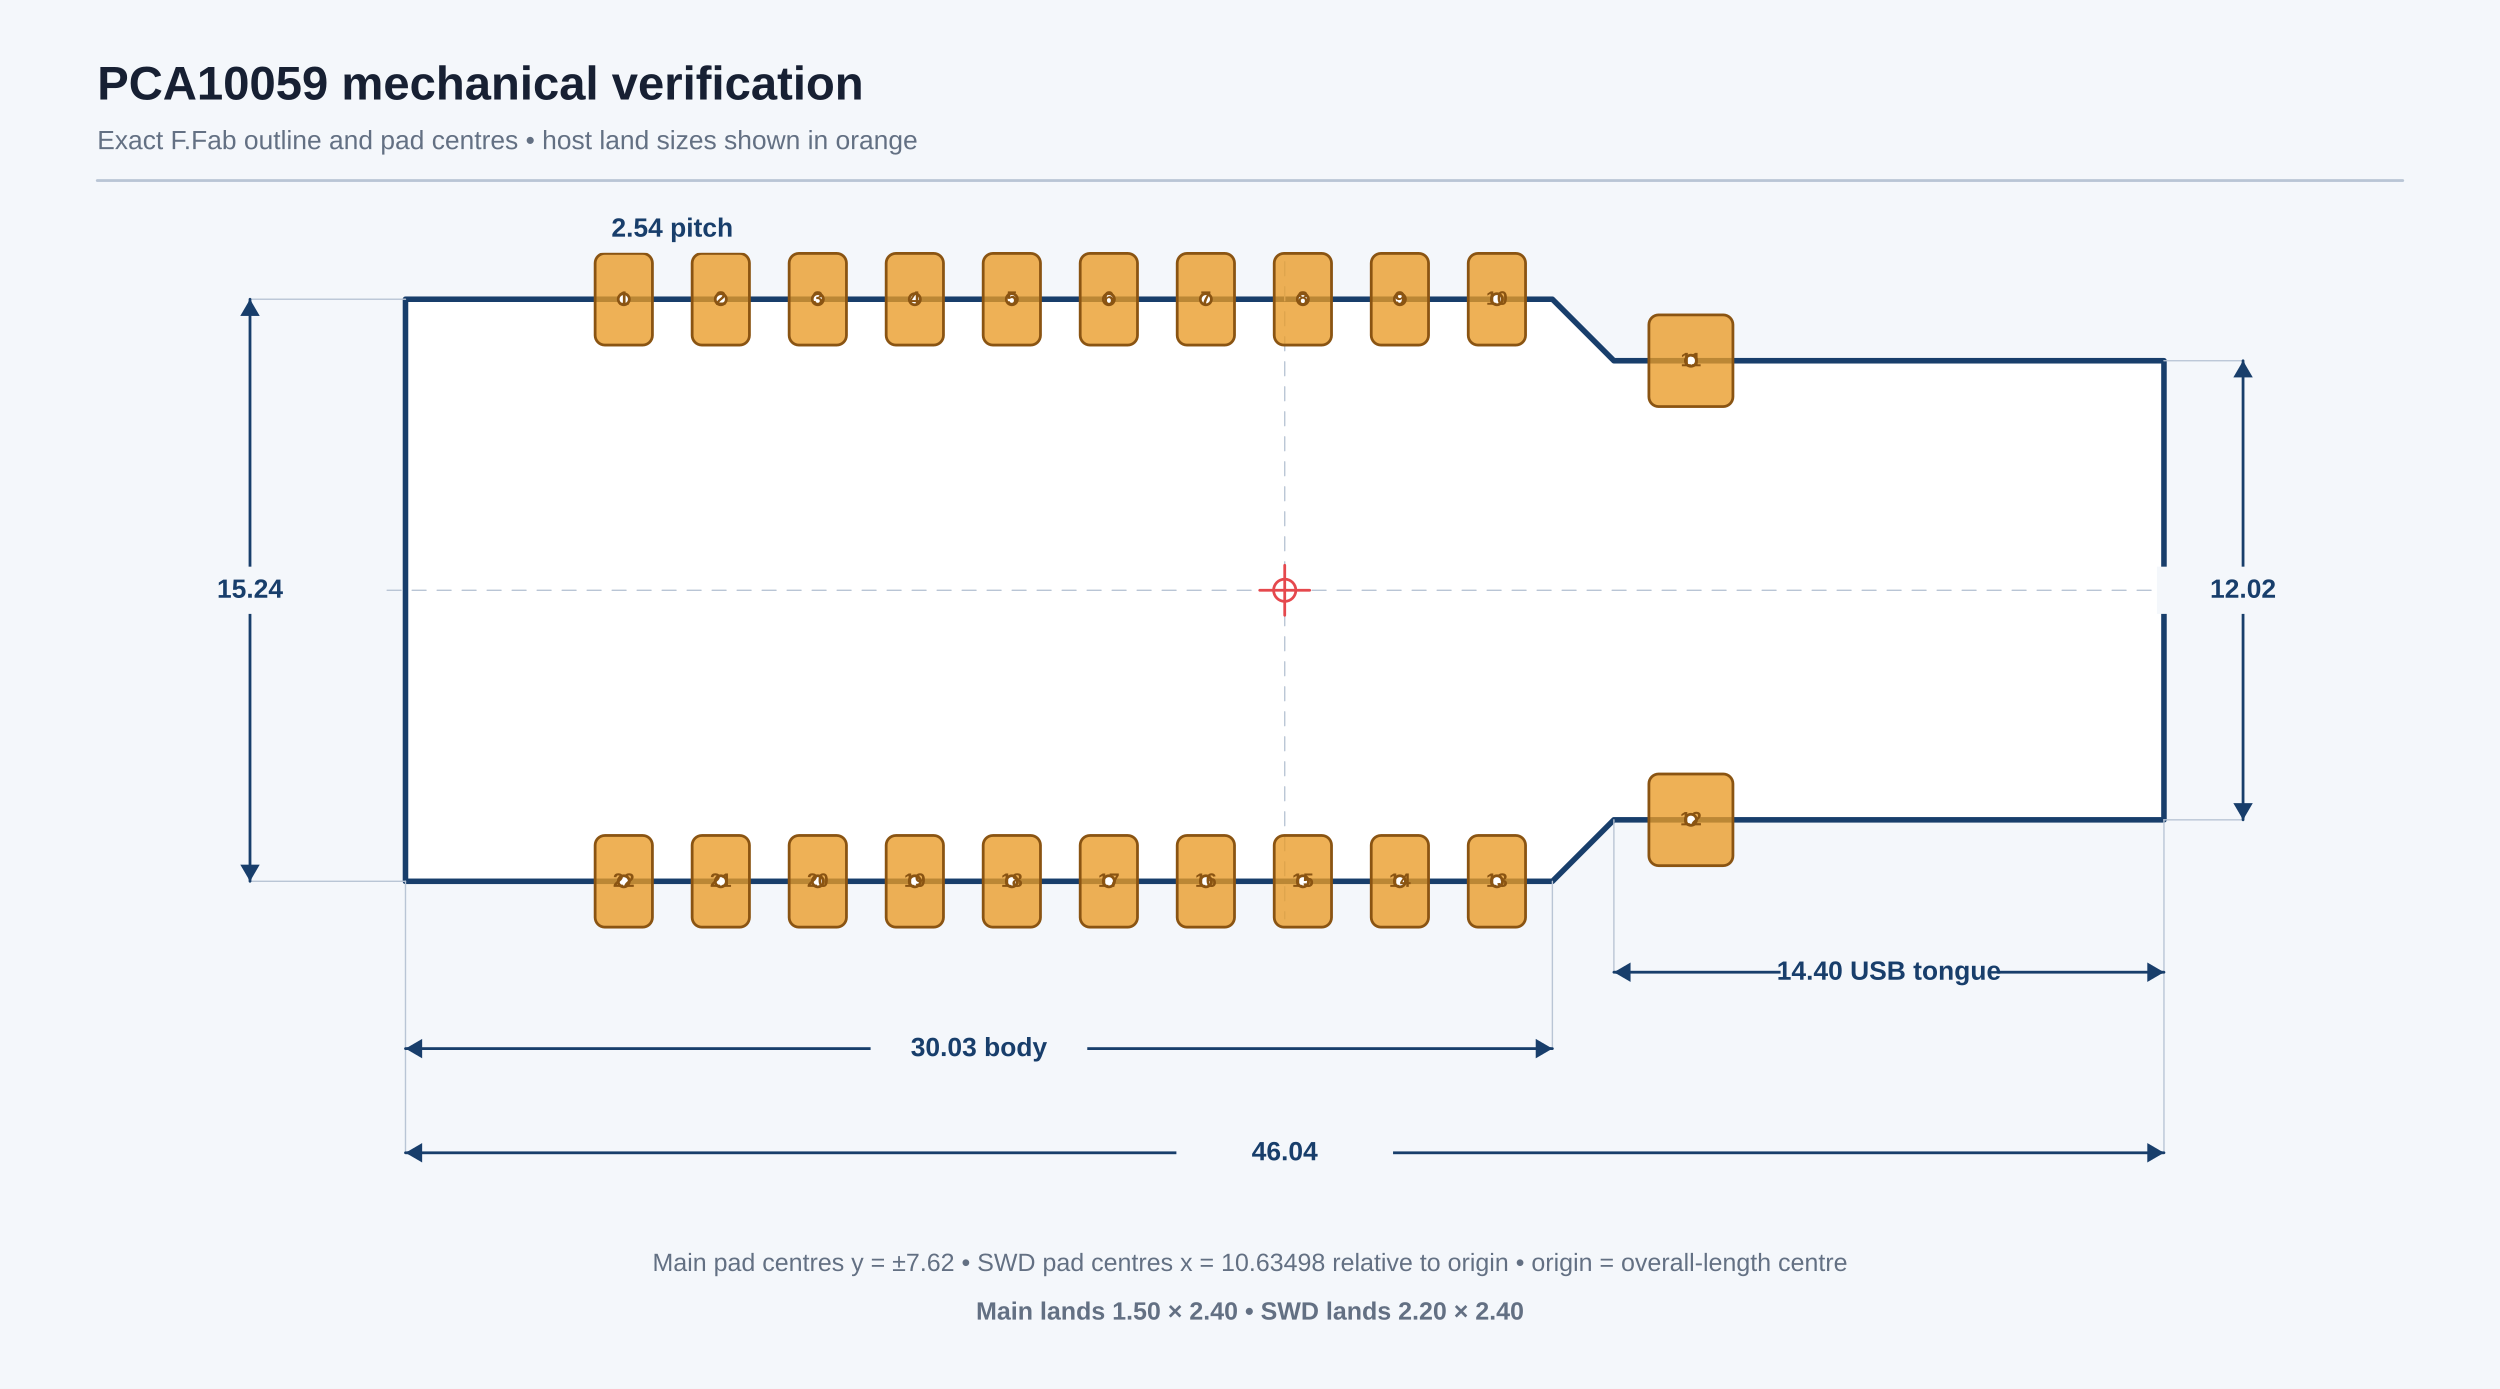
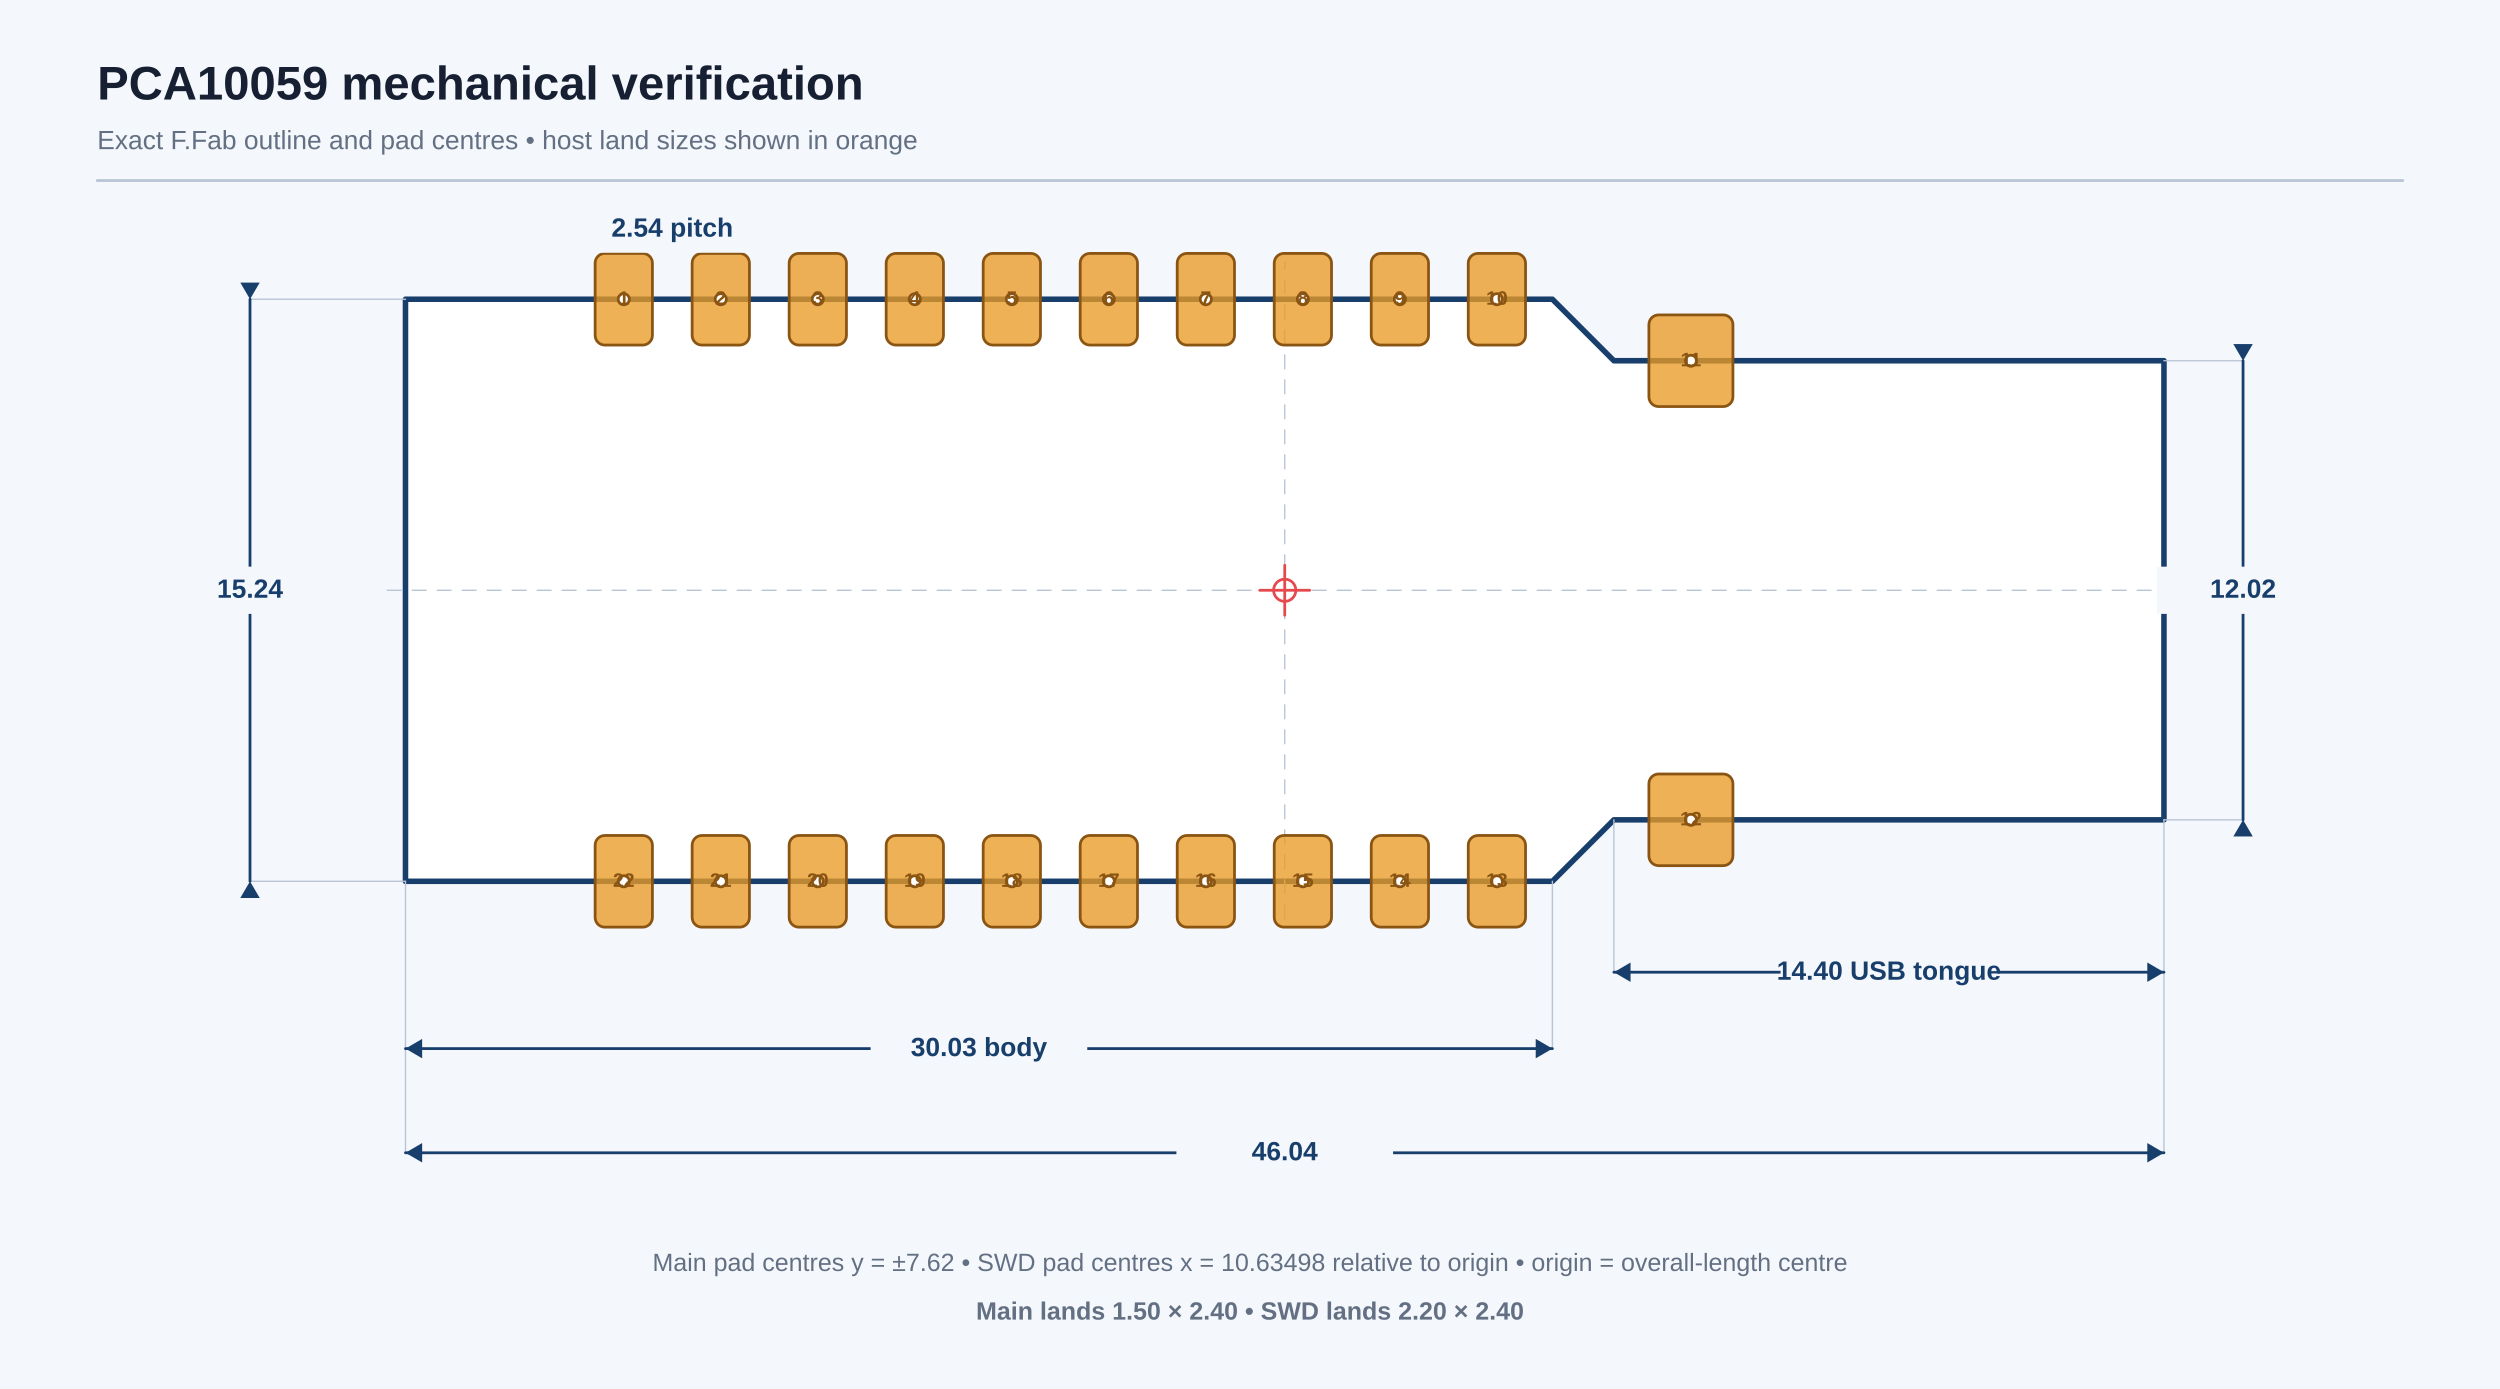
<svg xmlns="http://www.w3.org/2000/svg" viewBox="0 0 1800 1000" width="1800" height="1000" role="img" aria-labelledby="title desc">
  <rect width="1800" height="1000" fill="#F4F7FB" />
  <text x="70.00" y="62.00" text-anchor="start" dominant-baseline="middle" font-family="Arial, Helvetica, sans-serif" font-size="34" font-weight="700" fill="#172033" fill-opacity="1.000">PCA10059 mechanical verification</text>
  <text x="70.00" y="102.00" text-anchor="start" dominant-baseline="middle" font-family="Arial, Helvetica, sans-serif" font-size="19" font-weight="400" fill="#637083" fill-opacity="1.000">Exact F.Fab outline and pad centres • host land sizes shown in orange</text>
  <line x1="70.00" y1="130.00" x2="1730.00" y2="130.00" stroke="#B9C5D5" stroke-opacity="1.000" stroke-width="2.00" stroke-linecap="round" />
-   <polygon points="291.95,634.55 1117.72,634.55 1162.00,590.27 1558.05,590.27 1558.05,259.73 1162.00,259.73 1117.72,215.45 291.95,215.45" fill="#FFFFFF" fill-opacity="1.000" stroke="#183E6B" stroke-width="4.00" stroke-linejoin="round" />
+   <polygon points="291.95,215.45 1117.72,215.45 1162.00,259.73 1558.05,259.73 1558.05,590.27 1162.00,590.27 1117.72,634.55 291.95,634.55" fill="#FFFFFF" fill-opacity="1.000" stroke="#183E6B" stroke-width="4.00" stroke-linejoin="round" />
  <line x1="278.75" y1="425.00" x2="1571.25" y2="425.00" stroke="#B9C5D5" stroke-opacity="1.000" stroke-width="1.00" stroke-linecap="round" stroke-dasharray="10 8" />
-   <line x1="925.00" y1="188.50" x2="925.00" y2="661.50" stroke="#B9C5D5" stroke-opacity="1.000" stroke-width="1.00" stroke-linecap="round" stroke-dasharray="10 8" />
+   <line x1="925.00" y1="661.50" x2="925.00" y2="188.50" stroke="#B9C5D5" stroke-opacity="1.000" stroke-width="1.00" stroke-linecap="round" stroke-dasharray="10 8" />
  <rect x="428.49" y="182.45" width="41.25" height="66.00" rx="7.00" fill="#E99B27" fill-opacity="0.780" stroke="#8A5412" stroke-width="2.00" />
  <circle cx="449.11" cy="215.45" r="4.00" fill="#FFFFFF" fill-opacity="1.000" stroke="#8A5412" stroke-width="2.00" />
  <text x="449.11" y="215.45" text-anchor="middle" dominant-baseline="middle" font-family="Arial, Helvetica, sans-serif" font-size="14" font-weight="700" fill="#8A5412" fill-opacity="1.000">1</text>
  <rect x="498.34" y="182.45" width="41.25" height="66.00" rx="7.00" fill="#E99B27" fill-opacity="0.780" stroke="#8A5412" stroke-width="2.00" />
  <circle cx="518.96" cy="215.45" r="4.00" fill="#FFFFFF" fill-opacity="1.000" stroke="#8A5412" stroke-width="2.00" />
  <text x="518.96" y="215.45" text-anchor="middle" dominant-baseline="middle" font-family="Arial, Helvetica, sans-serif" font-size="14" font-weight="700" fill="#8A5412" fill-opacity="1.000">2</text>
  <rect x="568.19" y="182.45" width="41.25" height="66.00" rx="7.00" fill="#E99B27" fill-opacity="0.780" stroke="#8A5412" stroke-width="2.00" />
  <circle cx="588.81" cy="215.45" r="4.00" fill="#FFFFFF" fill-opacity="1.000" stroke="#8A5412" stroke-width="2.00" />
  <text x="588.81" y="215.45" text-anchor="middle" dominant-baseline="middle" font-family="Arial, Helvetica, sans-serif" font-size="14" font-weight="700" fill="#8A5412" fill-opacity="1.000">3</text>
  <rect x="638.04" y="182.45" width="41.25" height="66.00" rx="7.00" fill="#E99B27" fill-opacity="0.780" stroke="#8A5412" stroke-width="2.00" />
  <circle cx="658.66" cy="215.45" r="4.00" fill="#FFFFFF" fill-opacity="1.000" stroke="#8A5412" stroke-width="2.00" />
  <text x="658.66" y="215.45" text-anchor="middle" dominant-baseline="middle" font-family="Arial, Helvetica, sans-serif" font-size="14" font-weight="700" fill="#8A5412" fill-opacity="1.000">4</text>
  <rect x="707.89" y="182.45" width="41.25" height="66.00" rx="7.00" fill="#E99B27" fill-opacity="0.780" stroke="#8A5412" stroke-width="2.00" />
  <circle cx="728.51" cy="215.45" r="4.00" fill="#FFFFFF" fill-opacity="1.000" stroke="#8A5412" stroke-width="2.00" />
  <text x="728.51" y="215.45" text-anchor="middle" dominant-baseline="middle" font-family="Arial, Helvetica, sans-serif" font-size="14" font-weight="700" fill="#8A5412" fill-opacity="1.000">5</text>
  <rect x="777.74" y="182.45" width="41.25" height="66.00" rx="7.00" fill="#E99B27" fill-opacity="0.780" stroke="#8A5412" stroke-width="2.00" />
  <circle cx="798.36" cy="215.45" r="4.00" fill="#FFFFFF" fill-opacity="1.000" stroke="#8A5412" stroke-width="2.00" />
  <text x="798.36" y="215.45" text-anchor="middle" dominant-baseline="middle" font-family="Arial, Helvetica, sans-serif" font-size="14" font-weight="700" fill="#8A5412" fill-opacity="1.000">6</text>
  <rect x="847.59" y="182.45" width="41.25" height="66.00" rx="7.00" fill="#E99B27" fill-opacity="0.780" stroke="#8A5412" stroke-width="2.00" />
  <circle cx="868.21" cy="215.45" r="4.00" fill="#FFFFFF" fill-opacity="1.000" stroke="#8A5412" stroke-width="2.00" />
  <text x="868.21" y="215.45" text-anchor="middle" dominant-baseline="middle" font-family="Arial, Helvetica, sans-serif" font-size="14" font-weight="700" fill="#8A5412" fill-opacity="1.000">7</text>
  <rect x="917.44" y="182.45" width="41.25" height="66.00" rx="7.00" fill="#E99B27" fill-opacity="0.780" stroke="#8A5412" stroke-width="2.00" />
  <circle cx="938.06" cy="215.45" r="4.00" fill="#FFFFFF" fill-opacity="1.000" stroke="#8A5412" stroke-width="2.00" />
  <text x="938.06" y="215.45" text-anchor="middle" dominant-baseline="middle" font-family="Arial, Helvetica, sans-serif" font-size="14" font-weight="700" fill="#8A5412" fill-opacity="1.000">8</text>
  <rect x="987.29" y="182.45" width="41.25" height="66.00" rx="7.00" fill="#E99B27" fill-opacity="0.780" stroke="#8A5412" stroke-width="2.00" />
  <circle cx="1007.91" cy="215.45" r="4.00" fill="#FFFFFF" fill-opacity="1.000" stroke="#8A5412" stroke-width="2.00" />
  <text x="1007.91" y="215.45" text-anchor="middle" dominant-baseline="middle" font-family="Arial, Helvetica, sans-serif" font-size="14" font-weight="700" fill="#8A5412" fill-opacity="1.000">9</text>
  <rect x="1057.14" y="182.45" width="41.25" height="66.00" rx="7.00" fill="#E99B27" fill-opacity="0.780" stroke="#8A5412" stroke-width="2.00" />
  <circle cx="1077.76" cy="215.45" r="4.00" fill="#FFFFFF" fill-opacity="1.000" stroke="#8A5412" stroke-width="2.00" />
  <text x="1077.76" y="215.45" text-anchor="middle" dominant-baseline="middle" font-family="Arial, Helvetica, sans-serif" font-size="14" font-weight="700" fill="#8A5412" fill-opacity="1.000">10</text>
  <rect x="1187.21" y="226.73" width="60.50" height="66.00" rx="7.00" fill="#E99B27" fill-opacity="0.780" stroke="#8A5412" stroke-width="2.00" />
  <circle cx="1217.46" cy="259.73" r="4.00" fill="#FFFFFF" fill-opacity="1.000" stroke="#8A5412" stroke-width="2.00" />
  <text x="1217.46" y="259.73" text-anchor="middle" dominant-baseline="middle" font-family="Arial, Helvetica, sans-serif" font-size="14" font-weight="700" fill="#8A5412" fill-opacity="1.000">11</text>
  <rect x="1187.21" y="557.27" width="60.50" height="66.00" rx="7.00" fill="#E99B27" fill-opacity="0.780" stroke="#8A5412" stroke-width="2.00" />
  <circle cx="1217.46" cy="590.27" r="4.00" fill="#FFFFFF" fill-opacity="1.000" stroke="#8A5412" stroke-width="2.00" />
  <text x="1217.46" y="590.27" text-anchor="middle" dominant-baseline="middle" font-family="Arial, Helvetica, sans-serif" font-size="14" font-weight="700" fill="#8A5412" fill-opacity="1.000">12</text>
  <rect x="1057.14" y="601.55" width="41.25" height="66.00" rx="7.00" fill="#E99B27" fill-opacity="0.780" stroke="#8A5412" stroke-width="2.00" />
  <circle cx="1077.76" cy="634.55" r="4.00" fill="#FFFFFF" fill-opacity="1.000" stroke="#8A5412" stroke-width="2.00" />
  <text x="1077.76" y="634.55" text-anchor="middle" dominant-baseline="middle" font-family="Arial, Helvetica, sans-serif" font-size="14" font-weight="700" fill="#8A5412" fill-opacity="1.000">13</text>
  <rect x="987.29" y="601.55" width="41.25" height="66.00" rx="7.00" fill="#E99B27" fill-opacity="0.780" stroke="#8A5412" stroke-width="2.00" />
  <circle cx="1007.91" cy="634.55" r="4.00" fill="#FFFFFF" fill-opacity="1.000" stroke="#8A5412" stroke-width="2.00" />
  <text x="1007.91" y="634.55" text-anchor="middle" dominant-baseline="middle" font-family="Arial, Helvetica, sans-serif" font-size="14" font-weight="700" fill="#8A5412" fill-opacity="1.000">14</text>
  <rect x="917.44" y="601.55" width="41.25" height="66.00" rx="7.00" fill="#E99B27" fill-opacity="0.780" stroke="#8A5412" stroke-width="2.00" />
  <circle cx="938.06" cy="634.55" r="4.00" fill="#FFFFFF" fill-opacity="1.000" stroke="#8A5412" stroke-width="2.00" />
  <text x="938.06" y="634.55" text-anchor="middle" dominant-baseline="middle" font-family="Arial, Helvetica, sans-serif" font-size="14" font-weight="700" fill="#8A5412" fill-opacity="1.000">15</text>
  <rect x="847.59" y="601.55" width="41.25" height="66.00" rx="7.00" fill="#E99B27" fill-opacity="0.780" stroke="#8A5412" stroke-width="2.00" />
  <circle cx="868.21" cy="634.55" r="4.00" fill="#FFFFFF" fill-opacity="1.000" stroke="#8A5412" stroke-width="2.00" />
  <text x="868.21" y="634.55" text-anchor="middle" dominant-baseline="middle" font-family="Arial, Helvetica, sans-serif" font-size="14" font-weight="700" fill="#8A5412" fill-opacity="1.000">16</text>
  <rect x="777.74" y="601.55" width="41.25" height="66.00" rx="7.00" fill="#E99B27" fill-opacity="0.780" stroke="#8A5412" stroke-width="2.00" />
  <circle cx="798.36" cy="634.55" r="4.00" fill="#FFFFFF" fill-opacity="1.000" stroke="#8A5412" stroke-width="2.00" />
  <text x="798.36" y="634.55" text-anchor="middle" dominant-baseline="middle" font-family="Arial, Helvetica, sans-serif" font-size="14" font-weight="700" fill="#8A5412" fill-opacity="1.000">17</text>
  <rect x="707.89" y="601.55" width="41.25" height="66.00" rx="7.00" fill="#E99B27" fill-opacity="0.780" stroke="#8A5412" stroke-width="2.00" />
  <circle cx="728.51" cy="634.55" r="4.00" fill="#FFFFFF" fill-opacity="1.000" stroke="#8A5412" stroke-width="2.00" />
  <text x="728.51" y="634.55" text-anchor="middle" dominant-baseline="middle" font-family="Arial, Helvetica, sans-serif" font-size="14" font-weight="700" fill="#8A5412" fill-opacity="1.000">18</text>
  <rect x="638.04" y="601.55" width="41.25" height="66.00" rx="7.00" fill="#E99B27" fill-opacity="0.780" stroke="#8A5412" stroke-width="2.00" />
  <circle cx="658.66" cy="634.55" r="4.00" fill="#FFFFFF" fill-opacity="1.000" stroke="#8A5412" stroke-width="2.00" />
  <text x="658.66" y="634.55" text-anchor="middle" dominant-baseline="middle" font-family="Arial, Helvetica, sans-serif" font-size="14" font-weight="700" fill="#8A5412" fill-opacity="1.000">19</text>
  <rect x="568.19" y="601.55" width="41.25" height="66.00" rx="7.00" fill="#E99B27" fill-opacity="0.780" stroke="#8A5412" stroke-width="2.00" />
  <circle cx="588.81" cy="634.55" r="4.00" fill="#FFFFFF" fill-opacity="1.000" stroke="#8A5412" stroke-width="2.00" />
  <text x="588.81" y="634.55" text-anchor="middle" dominant-baseline="middle" font-family="Arial, Helvetica, sans-serif" font-size="14" font-weight="700" fill="#8A5412" fill-opacity="1.000">20</text>
  <rect x="498.34" y="601.55" width="41.25" height="66.00" rx="7.00" fill="#E99B27" fill-opacity="0.780" stroke="#8A5412" stroke-width="2.00" />
  <circle cx="518.96" cy="634.55" r="4.00" fill="#FFFFFF" fill-opacity="1.000" stroke="#8A5412" stroke-width="2.00" />
  <text x="518.96" y="634.55" text-anchor="middle" dominant-baseline="middle" font-family="Arial, Helvetica, sans-serif" font-size="14" font-weight="700" fill="#8A5412" fill-opacity="1.000">21</text>
  <rect x="428.49" y="601.55" width="41.25" height="66.00" rx="7.00" fill="#E99B27" fill-opacity="0.780" stroke="#8A5412" stroke-width="2.00" />
  <circle cx="449.11" cy="634.55" r="4.00" fill="#FFFFFF" fill-opacity="1.000" stroke="#8A5412" stroke-width="2.00" />
  <text x="449.11" y="634.55" text-anchor="middle" dominant-baseline="middle" font-family="Arial, Helvetica, sans-serif" font-size="14" font-weight="700" fill="#8A5412" fill-opacity="1.000">22</text>
  <circle cx="925.00" cy="425.00" r="8.00" fill="#FFFFFF" fill-opacity="1.000" stroke="#E5484D" stroke-width="2.00" />
  <line x1="907.00" y1="425.00" x2="943.00" y2="425.00" stroke="#E5484D" stroke-opacity="1.000" stroke-width="2.00" stroke-linecap="round" />
  <line x1="925.00" y1="407.00" x2="925.00" y2="443.00" stroke="#E5484D" stroke-opacity="1.000" stroke-width="2.00" stroke-linecap="round" />
  <line x1="291.95" y1="634.55" x2="291.95" y2="830.00" stroke="#B9C5D5" stroke-opacity="1.000" stroke-width="1.00" stroke-linecap="round" />
  <line x1="1558.05" y1="590.27" x2="1558.05" y2="830.00" stroke="#B9C5D5" stroke-opacity="1.000" stroke-width="1.00" stroke-linecap="round" />
  <line x1="291.95" y1="830.00" x2="1558.05" y2="830.00" stroke="#183E6B" stroke-opacity="1.000" stroke-width="2.00" stroke-linecap="round" />
  <polygon points="291.95,830.00 303.95,823.00 303.95,837.00" fill="#183E6B" fill-opacity="1.000" stroke="none" stroke-width="1.00" stroke-linejoin="round" />
  <polygon points="1558.05,830.00 1546.05,823.00 1546.05,837.00" fill="#183E6B" fill-opacity="1.000" stroke="none" stroke-width="1.00" stroke-linejoin="round" />
  <rect x="847.00" y="813.00" width="156.00" height="34.00" rx="0.00" fill="#F4F7FB" fill-opacity="1.000" stroke="none" stroke-width="1.00" />
  <text x="925.00" y="830.00" text-anchor="middle" dominant-baseline="middle" font-family="Arial, Helvetica, sans-serif" font-size="19" font-weight="700" fill="#183E6B" fill-opacity="1.000">46.04</text>
  <line x1="1117.72" y1="634.55" x2="1117.72" y2="755.00" stroke="#B9C5D5" stroke-opacity="1.000" stroke-width="1.00" stroke-linecap="round" />
  <line x1="291.95" y1="755.00" x2="1117.72" y2="755.00" stroke="#183E6B" stroke-opacity="1.000" stroke-width="2.00" stroke-linecap="round" />
  <polygon points="291.95,755.00 303.95,748.00 303.95,762.00" fill="#183E6B" fill-opacity="1.000" stroke="none" stroke-width="1.00" stroke-linejoin="round" />
  <polygon points="1117.72,755.00 1105.72,748.00 1105.72,762.00" fill="#183E6B" fill-opacity="1.000" stroke="none" stroke-width="1.00" stroke-linejoin="round" />
  <rect x="626.83" y="738.00" width="156.00" height="34.00" rx="0.00" fill="#F4F7FB" fill-opacity="1.000" stroke="none" stroke-width="1.00" />
  <text x="704.83" y="755.00" text-anchor="middle" dominant-baseline="middle" font-family="Arial, Helvetica, sans-serif" font-size="19" font-weight="700" fill="#183E6B" fill-opacity="1.000">30.03 body</text>
  <line x1="1162.00" y1="590.27" x2="1162.00" y2="700.00" stroke="#B9C5D5" stroke-opacity="1.000" stroke-width="1.00" stroke-linecap="round" />
  <line x1="1162.00" y1="700.00" x2="1558.05" y2="700.00" stroke="#183E6B" stroke-opacity="1.000" stroke-width="2.00" stroke-linecap="round" />
  <polygon points="1162.00,700.00 1174.00,693.00 1174.00,707.00" fill="#183E6B" fill-opacity="1.000" stroke="none" stroke-width="1.00" stroke-linejoin="round" />
  <polygon points="1558.05,700.00 1546.05,693.00 1546.05,707.00" fill="#183E6B" fill-opacity="1.000" stroke="none" stroke-width="1.00" stroke-linejoin="round" />
  <rect x="1282.03" y="683.00" width="156.00" height="34.00" rx="0.00" fill="#F4F7FB" fill-opacity="1.000" stroke="none" stroke-width="1.00" />
  <text x="1360.03" y="700.00" text-anchor="middle" dominant-baseline="middle" font-family="Arial, Helvetica, sans-serif" font-size="19" font-weight="700" fill="#183E6B" fill-opacity="1.000">14.40 USB tongue</text>
+   <line x1="180.00" y1="634.55" x2="291.95" y2="634.55" stroke="#B9C5D5" stroke-opacity="1.000" stroke-width="1.00" stroke-linecap="round" />
  <line x1="180.00" y1="215.45" x2="291.95" y2="215.45" stroke="#B9C5D5" stroke-opacity="1.000" stroke-width="1.00" stroke-linecap="round" />
-   <line x1="180.00" y1="634.55" x2="291.95" y2="634.55" stroke="#B9C5D5" stroke-opacity="1.000" stroke-width="1.00" stroke-linecap="round" />
-   <line x1="180.00" y1="215.45" x2="180.00" y2="634.55" stroke="#183E6B" stroke-opacity="1.000" stroke-width="2.00" stroke-linecap="round" />
-   <polygon points="180.00,215.45 173.00,227.45 187.00,227.45" fill="#183E6B" fill-opacity="1.000" stroke="none" stroke-width="1.00" stroke-linejoin="round" />
-   <polygon points="180.00,634.55 173.00,622.55 187.00,622.55" fill="#183E6B" fill-opacity="1.000" stroke="none" stroke-width="1.00" stroke-linejoin="round" />
+   <line x1="180.00" y1="634.55" x2="180.00" y2="215.45" stroke="#183E6B" stroke-opacity="1.000" stroke-width="2.00" stroke-linecap="round" />
+   <polygon points="180.00,634.55 173.00,646.55 187.00,646.55" fill="#183E6B" fill-opacity="1.000" stroke="none" stroke-width="1.00" stroke-linejoin="round" />
+   <polygon points="180.00,215.45 173.00,203.45 187.00,203.45" fill="#183E6B" fill-opacity="1.000" stroke="none" stroke-width="1.00" stroke-linejoin="round" />
  <rect x="118.00" y="408.00" width="124.00" height="34.00" rx="0.00" fill="#F4F7FB" fill-opacity="1.000" stroke="none" stroke-width="1.00" />
  <text x="180.00" y="425.00" text-anchor="middle" dominant-baseline="middle" font-family="Arial, Helvetica, sans-serif" font-size="19" font-weight="700" fill="#183E6B" fill-opacity="1.000">15.24</text>
+   <line x1="1558.05" y1="590.27" x2="1615.00" y2="590.27" stroke="#B9C5D5" stroke-opacity="1.000" stroke-width="1.00" stroke-linecap="round" />
  <line x1="1558.05" y1="259.73" x2="1615.00" y2="259.73" stroke="#B9C5D5" stroke-opacity="1.000" stroke-width="1.00" stroke-linecap="round" />
-   <line x1="1558.05" y1="590.27" x2="1615.00" y2="590.27" stroke="#B9C5D5" stroke-opacity="1.000" stroke-width="1.00" stroke-linecap="round" />
-   <line x1="1615.00" y1="259.73" x2="1615.00" y2="590.27" stroke="#183E6B" stroke-opacity="1.000" stroke-width="2.00" stroke-linecap="round" />
-   <polygon points="1615.00,259.73 1608.00,271.73 1622.00,271.73" fill="#183E6B" fill-opacity="1.000" stroke="none" stroke-width="1.00" stroke-linejoin="round" />
-   <polygon points="1615.00,590.27 1608.00,578.27 1622.00,578.27" fill="#183E6B" fill-opacity="1.000" stroke="none" stroke-width="1.00" stroke-linejoin="round" />
+   <line x1="1615.00" y1="590.27" x2="1615.00" y2="259.73" stroke="#183E6B" stroke-opacity="1.000" stroke-width="2.00" stroke-linecap="round" />
+   <polygon points="1615.00,590.27 1608.00,602.27 1622.00,602.27" fill="#183E6B" fill-opacity="1.000" stroke="none" stroke-width="1.00" stroke-linejoin="round" />
+   <polygon points="1615.00,259.73 1608.00,247.73 1622.00,247.73" fill="#183E6B" fill-opacity="1.000" stroke="none" stroke-width="1.00" stroke-linejoin="round" />
  <rect x="1553.00" y="408.00" width="124.00" height="34.00" rx="0.00" fill="#F4F7FB" fill-opacity="1.000" stroke="none" stroke-width="1.00" />
  <text x="1615.00" y="425.00" text-anchor="middle" dominant-baseline="middle" font-family="Arial, Helvetica, sans-serif" font-size="19" font-weight="700" fill="#183E6B" fill-opacity="1.000">12.02</text>
  <line x1="449.11" y1="165.00" x2="449.11" y2="177.45" stroke="#B9C5D5" stroke-opacity="1.000" stroke-width="1.00" stroke-linecap="round" />
  <line x1="518.96" y1="165.00" x2="518.96" y2="177.45" stroke="#B9C5D5" stroke-opacity="1.000" stroke-width="1.00" stroke-linecap="round" />
  <line x1="449.11" y1="165.00" x2="518.96" y2="165.00" stroke="#183E6B" stroke-opacity="1.000" stroke-width="2.00" stroke-linecap="round" />
  <polygon points="449.11,165.00 461.11,158.00 461.11,172.00" fill="#183E6B" fill-opacity="1.000" stroke="none" stroke-width="1.00" stroke-linejoin="round" />
  <polygon points="518.96,165.00 506.96,158.00 506.96,172.00" fill="#183E6B" fill-opacity="1.000" stroke="none" stroke-width="1.00" stroke-linejoin="round" />
  <rect x="406.04" y="148.00" width="156.00" height="34.00" rx="0.00" fill="#F4F7FB" fill-opacity="1.000" stroke="none" stroke-width="1.00" />
  <text x="484.04" y="165.00" text-anchor="middle" dominant-baseline="middle" font-family="Arial, Helvetica, sans-serif" font-size="19" font-weight="700" fill="#183E6B" fill-opacity="1.000">2.54 pitch</text>
  <text x="900.00" y="910.00" text-anchor="middle" dominant-baseline="middle" font-family="Arial, Helvetica, sans-serif" font-size="18" font-weight="400" fill="#637083" fill-opacity="1.000">Main pad centres y = ±7.62 • SWD pad centres x = 10.63498 relative to origin • origin = overall-length centre</text>
  <text x="900.00" y="945.00" text-anchor="middle" dominant-baseline="middle" font-family="Arial, Helvetica, sans-serif" font-size="18" font-weight="700" fill="#637083" fill-opacity="1.000">Main lands 1.50 × 2.40 • SWD lands 2.20 × 2.40</text>
</svg>
